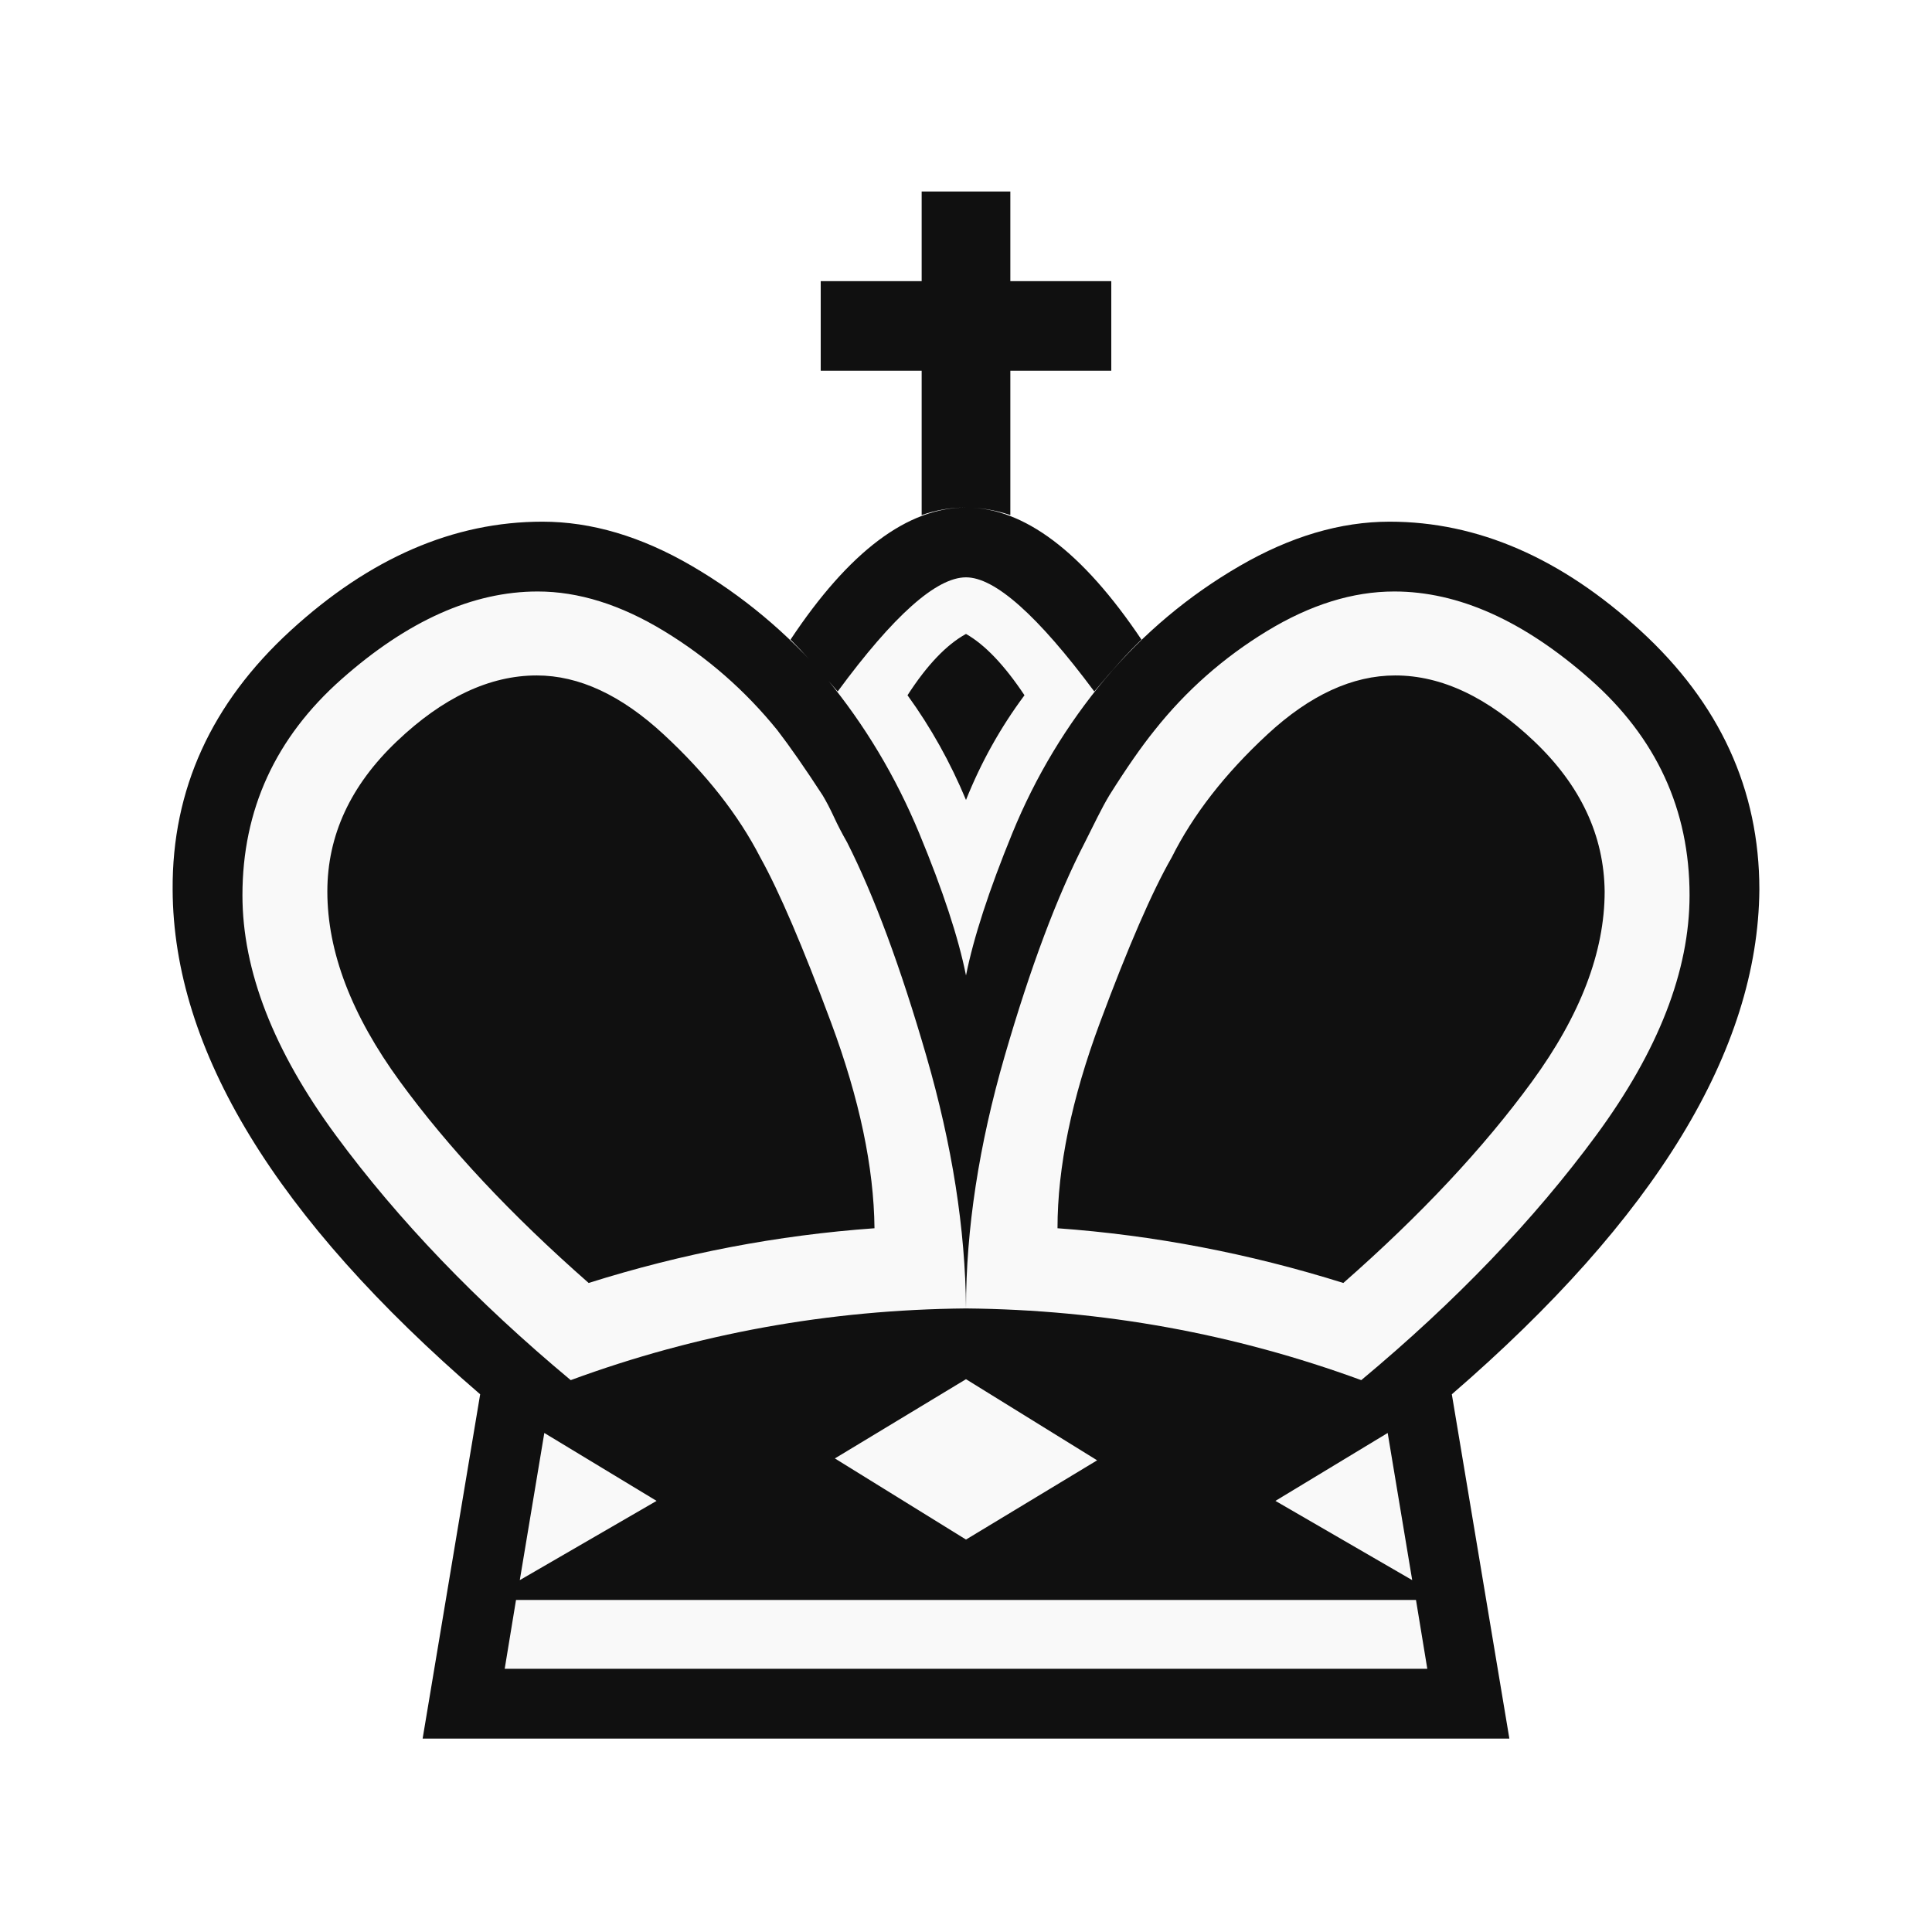
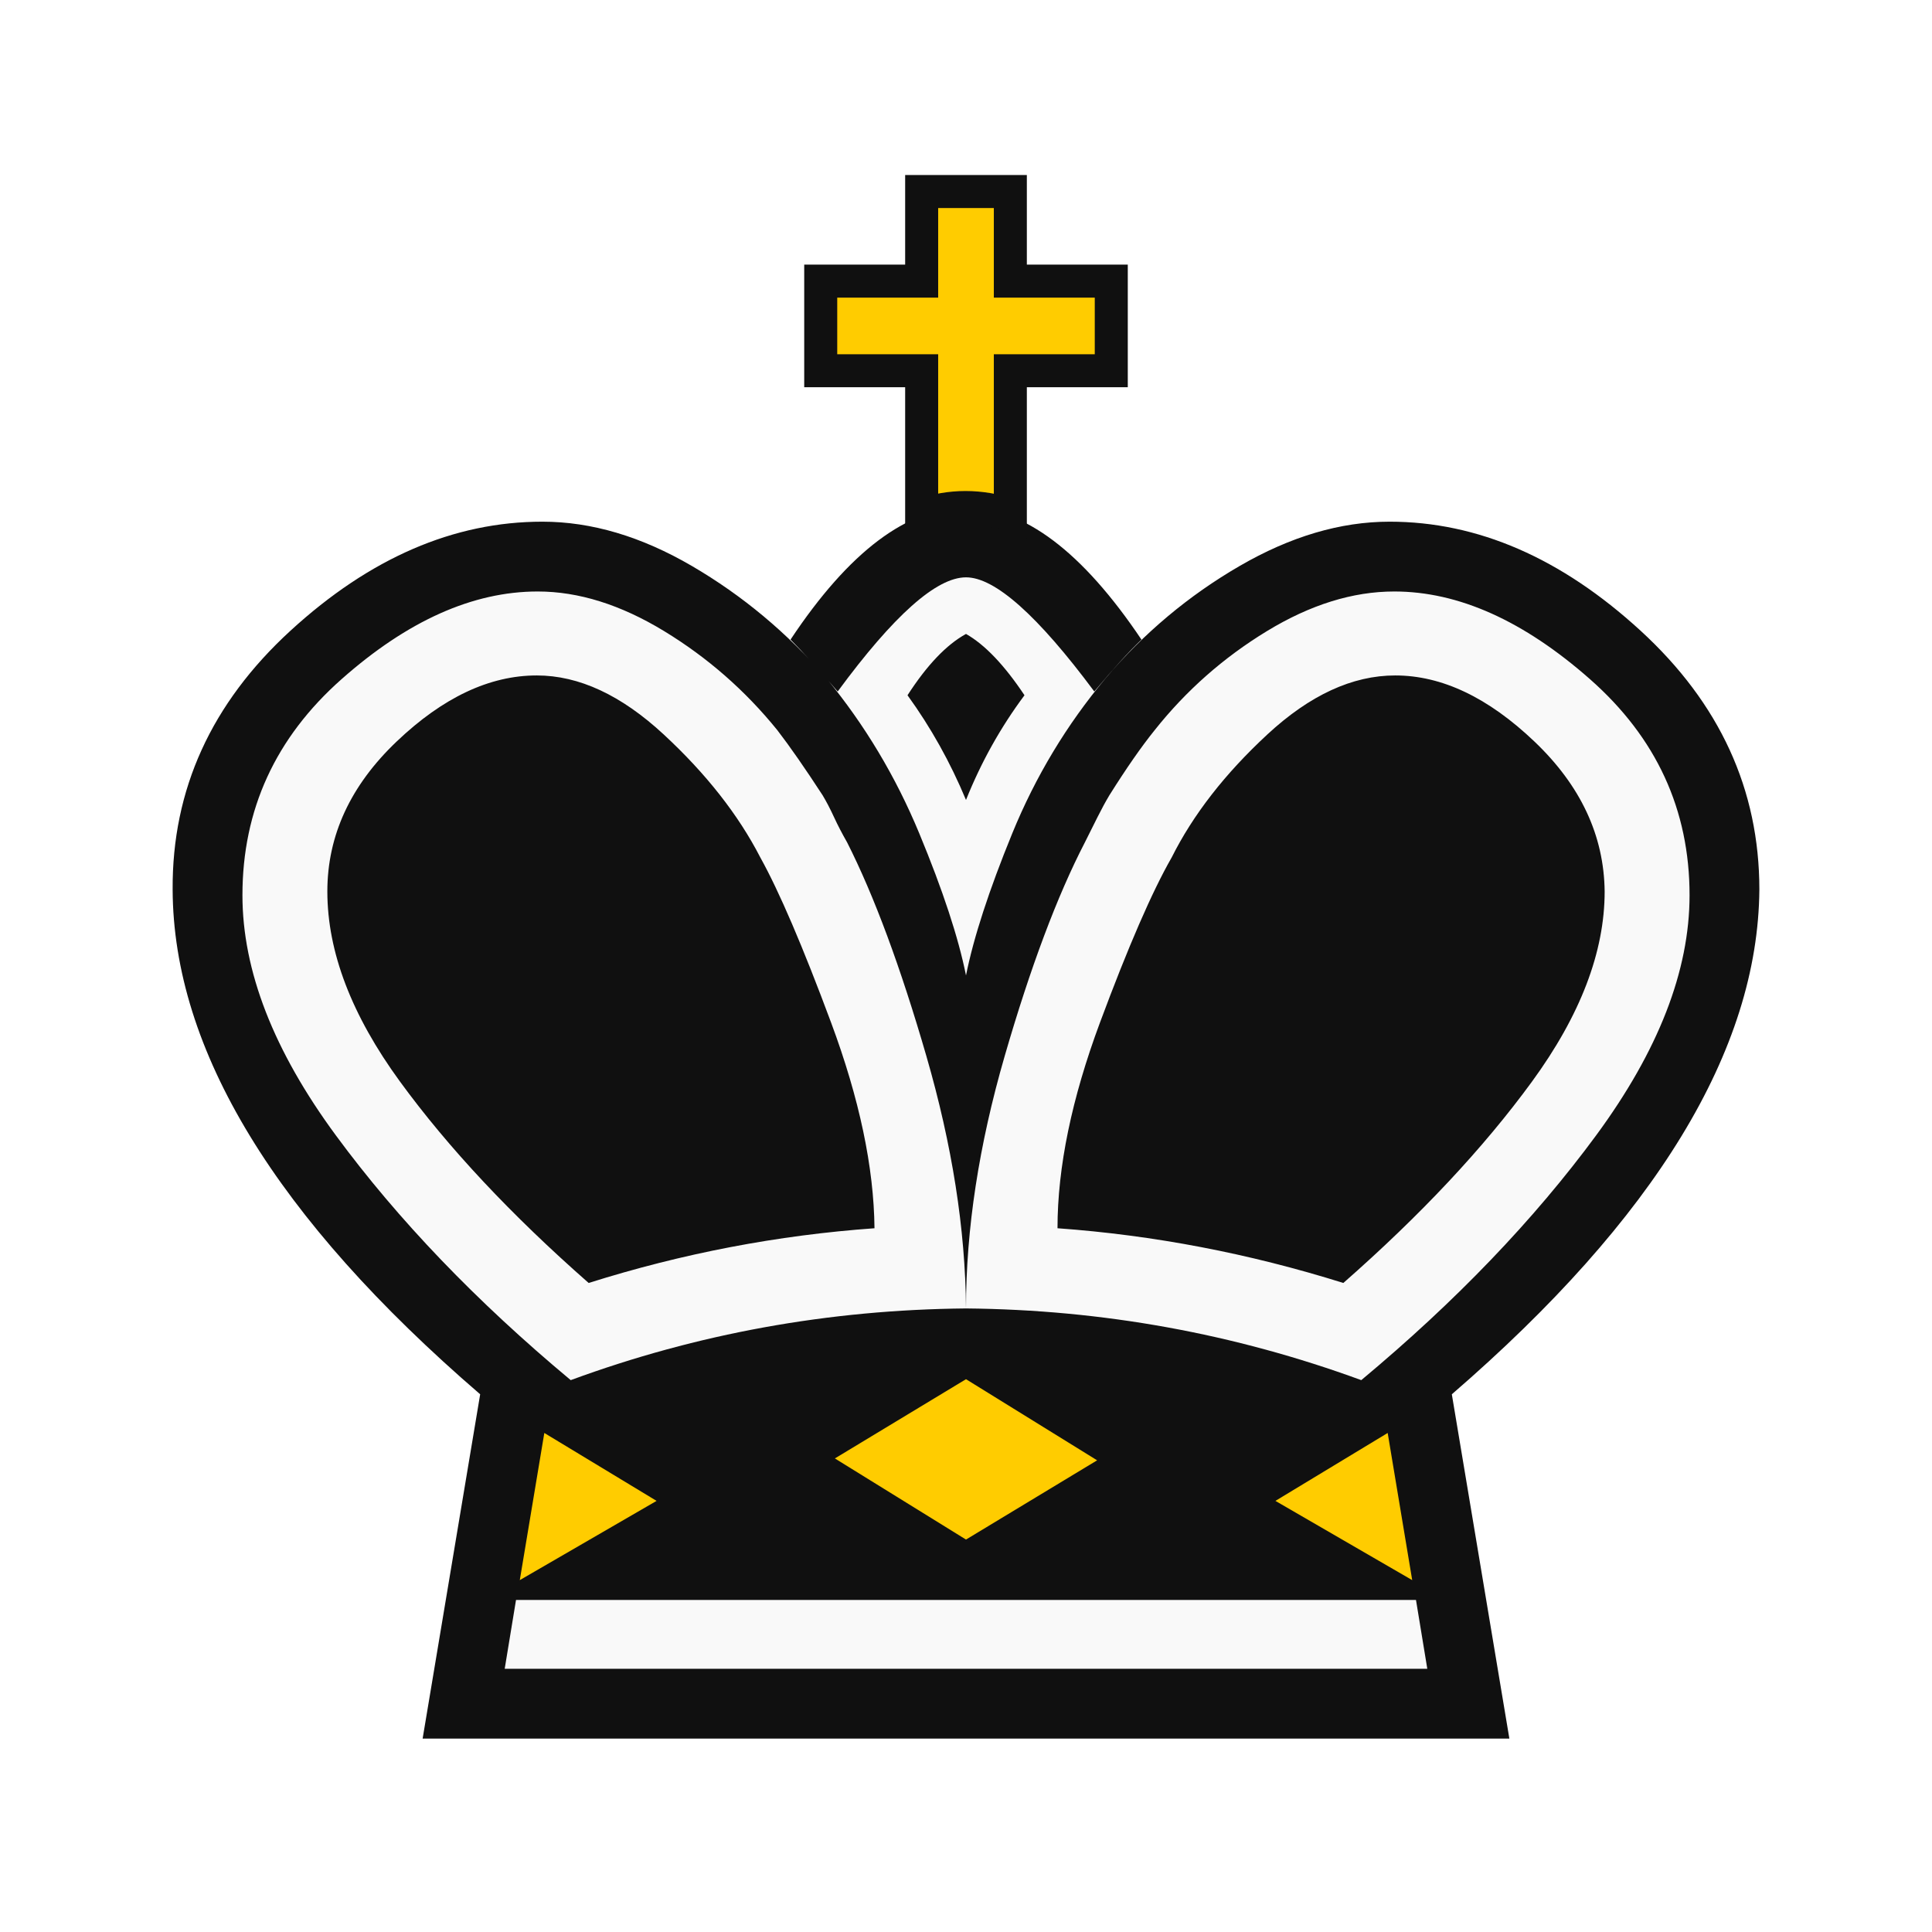
- <svg xmlns="http://www.w3.org/2000/svg" viewBox="0 0 2048 2048">
-   <path d="m 553.333,1485 -55,320 1047.333,5 -47.333,-335 c 0,0 323.333,-313.333 330,-466.667 C 1835,855 1793.238,677.369 1586.667,601.667 1404.483,534.902 1215,723.333 1215,723.333 l -181.667,-161.667 -190,160 c 0,0 -185.068,-135.891 -256.667,-130 C 323.333,613.333 235,811.667 225,925 c 10.164,331.252 328.333,560 328.333,560 z" fill="#f9f9f9" />
-   <path d="M1024 1769h489l-12-73H547l-12 73zm0-921q-25-60-62-111 31-48 62-65 30 17 62 65-38 51-62 111zm-97 454q-154 11-303 58-123-108-200-213.5T347 945q0-89 73.5-159T569 716q67 0 134.5 62.5T806 909q30 54 75 175t46 218zm-350 217l-26 156 145-84zm447-907q-47 0-136 121-31-36-50-55 93-140 186-140 92 0 186 140-20 19-50 55-90-121-136-121zm0 775q-1-126-42-267.5T898 893q-8-14-14-27t-12-23q-28-43-48-69-51-63-120-105t-134-42q-103 0-208 93T257 949q0 120 99 254.5T605 1463q201-74 419-76zm0 456H448l61-365q-325-280-326-535-1-159 125-274.5T575 553q78 0 158.5 47T876 719q61 74 98.5 164.5T1024 1034q12-60 49-150.5t99-164.5q61-72 142-119t159-47q140 0 266 115.5T1865 943q-2 255-326 535l61 365zm97-541q0-97 45-218t76-175q34-68 101.5-130.5T1479 716q74 0 147.5 70t74.5 159q0 96-77 201.5T1424 1360q-150-47-303-58zm350 217l-119 72 145 84zm-447-132q217 2 419 76 150-125 249-259.5t99-254.5q0-136-105.5-229T1478 627q-66 0-135 42t-119 105q-21 26-48 69-6 10-12.5 23l-13.5 27q-44 85-85 226.5t-41 267.5zm-139 159l139 86 139-84-139-86zm92-1248v-95h94v95h107v95h-107v153q-48-16-94 0V393H870v-95z" fill="#101010" />
+ <svg xmlns="http://www.w3.org/2000/svg" viewBox="0 0 2048 2048" version="1.1" id="svg4782">
+   <defs id="defs4786" />
+   <path d="m 553.333,1485 -55,320 1047.333,5 -47.333,-335 c 0,0 323.333,-313.333 330,-466.667 C 1835,855 1793.238,677.369 1586.667,601.667 1404.483,534.902 1215,723.333 1215,723.333 l -181.667,-161.667 -190,160 c 0,0 -185.068,-135.891 -256.667,-130 C 323.333,613.333 235,811.667 225,925 c 10.164,331.252 328.333,560 328.333,560 z" fill="#f9f9f9" id="path4778" />
+   <path d="m 1024,1769 h 489 l -12,-73 H 547 l -12,73 z m 0,-921 c -16.667,-40 -37.333,-77 -62,-111 20.667,-32 41.333,-53.667 62,-65 20,11.333 40.667,33 62,65 -25.333,34 -46,71 -62,111 z m -97,454 c -102.667,7.333 -203.667,26.667 -303,58 C 542,1288 475.333,1216.833 424,1146.5 372.667,1076.167 347,1009 347,945 c 0,-59.333 24.5,-112.333 73.5,-159 49,-46.667 98.5,-70 148.5,-70 44.667,0 89.5,20.833 134.5,62.5 45,41.667 79.167,85.167 102.5,130.5 20,36 45,94.333 75,175 30,80.667 45.333,153.333 46,218 z m 97,-690 c -31.333,0 -76.667,40.333 -136,121 -20.667,-24 -37.333,-42.333 -50,-55 62,-93.333 124,-140 186,-140 61.333,0 123.333,46.667 186,140 -13.333,12.667 -30,31 -50,55 -60,-80.667 -105.333,-121 -136,-121 z m 0,775 c -0.667,-84 -14.667,-173.167 -42,-267.5 -27.333,-94.333 -55.333,-169.833 -84,-226.5 -5.333,-9.333 -10,-18.333 -14,-27 -4,-8.667 -8,-16.333 -12,-23 -18.667,-28.667 -34.667,-51.667 -48,-69 -34,-42 -74,-77 -120,-105 -46,-28 -90.667,-42 -134,-42 -68.667,0 -138,31 -208,93 -70,62 -105,138.333 -105,229 0,80 33,164.833 99,254.5 66,89.667 149,176.167 249,259.5 134,-49.333 273.667,-74.667 419,-76 z m 0,456 H 448 l 61,-365 C 292.333,1291.333 183.667,1113 183,943 182.333,837 224,745.5 308,668.5 392,591.5 481,553 575,553 c 52,0 104.833,15.667 158.5,47 53.667,31.333 101.167,71 142.5,119 40.667,49.333 73.5,104.167 98.5,164.5 25,60.333 41.5,110.5 49.5,150.5 8,-40 24.333,-90.167 49,-150.5 24.667,-60.333 57.667,-115.167 99,-164.5 40.667,-48 88,-87.667 142,-119 54,-31.333 107,-47 159,-47 93.333,0 182,38.5 266,115.5 84,77 126,168.5 126,274.5 -1.333,170 -110,348.333 -326,535 l 61,365 z m 97,-541 c 0,-64.667 15,-137.333 45,-218 30,-80.667 55.333,-139 76,-175 22.667,-45.333 56.5,-88.833 101.5,-130.5 45,-41.667 90.167,-62.5 135.5,-62.5 49.333,0 98.5,23.333 147.5,70 49,46.667 73.833,99.667 74.5,159 0,64 -25.667,131.167 -77,201.5 -51.333,70.333 -118,141.5 -200,213.5 -100,-31.333 -201,-50.667 -303,-58 z m -97,85 c 144.667,1.333 284.333,26.667 419,76 100,-83.333 183,-169.833 249,-259.5 66,-89.667 99,-174.5 99,-254.5 0,-90.667 -35.167,-167 -105.5,-229 -70.333,-62 -139.5,-93 -207.5,-93 -44,0 -89,14 -135,42 -46,28 -85.667,63 -119,105 -14,17.333 -30,40.333 -48,69 -4,6.667 -8.167,14.333 -12.5,23 l -13.5,27 c -29.333,56.667 -57.667,132.167 -85,226.5 -27.333,94.333 -41,183.5 -41,267.5 z" fill="#101010" id="path4780" />
+   <g id="layer2" />
+   <path d="m 977,298 v -95 h 94 v 95 h 107 v 95 h -107 v 153 c -32,-10.667 -63.333,-10.667 -94,0 V 393 H 870 v -95 z" style="fill:#ffcc00;stroke:#101010;stroke-width:35;stroke-dasharray:none;stroke-opacity:1;fill-opacity:1" id="path9039" />
+   <path d="m 577,1519 -26,156 145,-84 z m 894,0 -119,72 145,84 z m -586,27 139,86 139,-84 -139,-86 z" style="fill:#ffcc00;fill-opacity:1" id="path4913" />
</svg>
